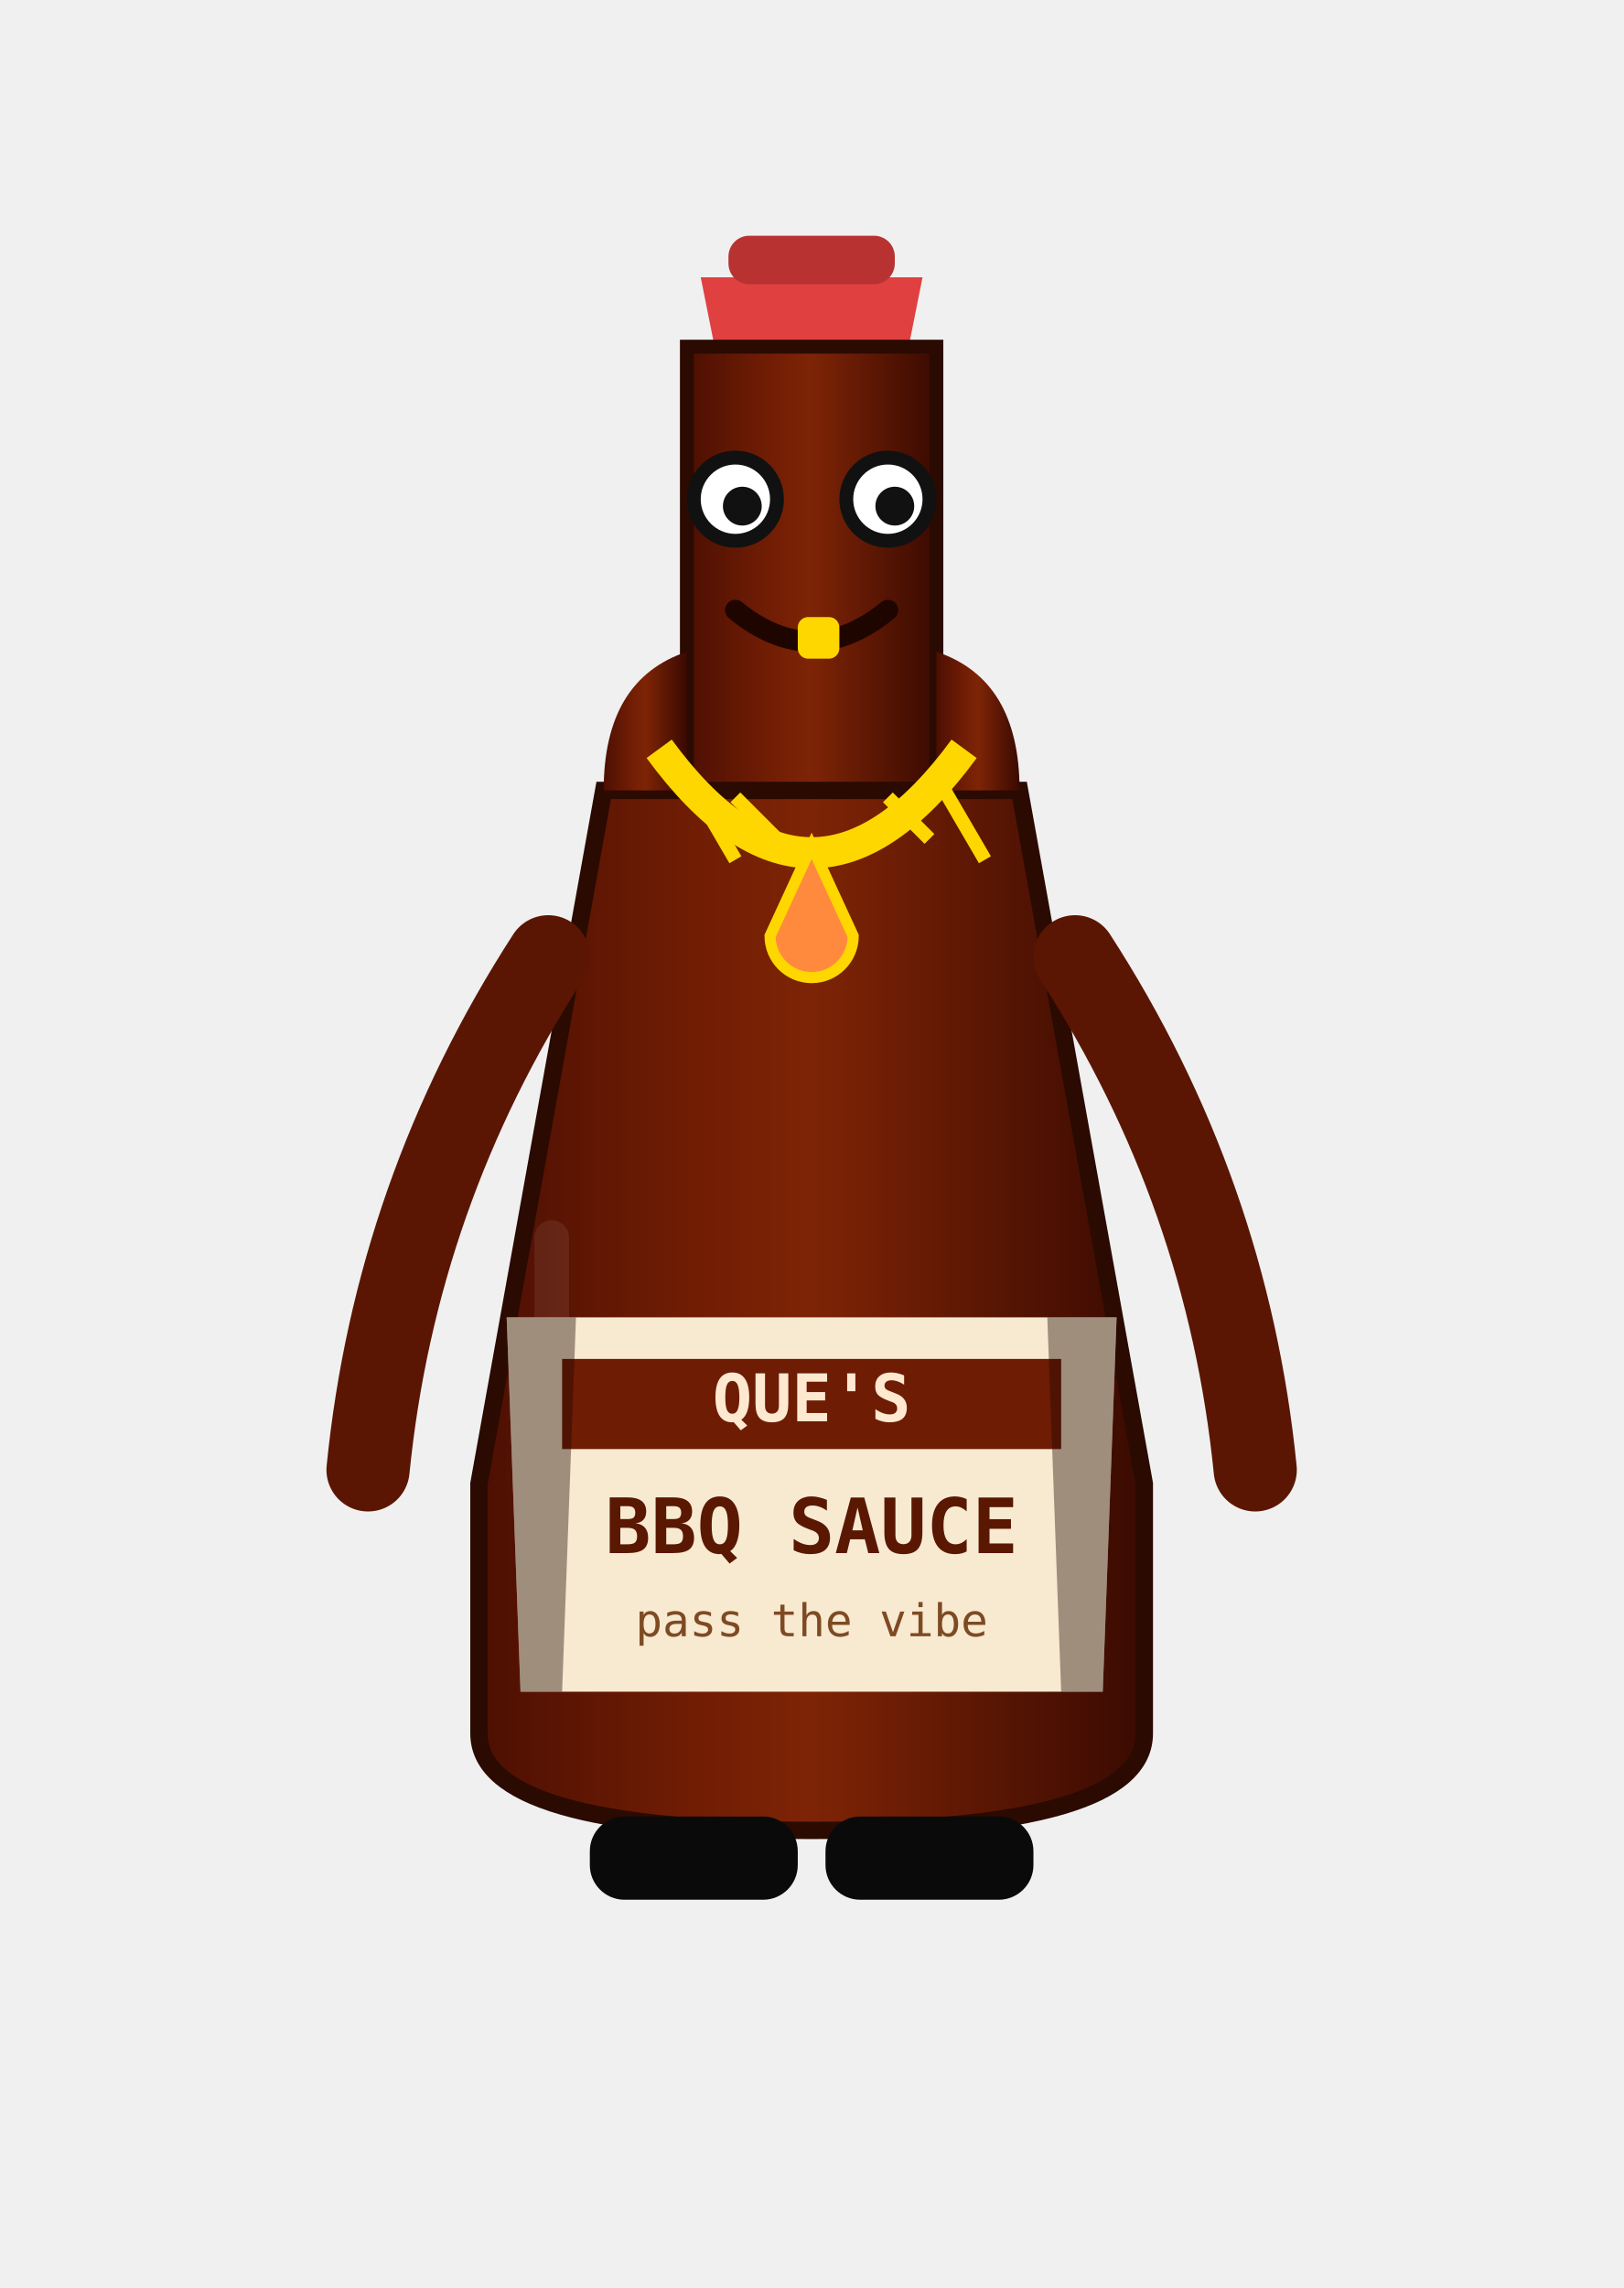
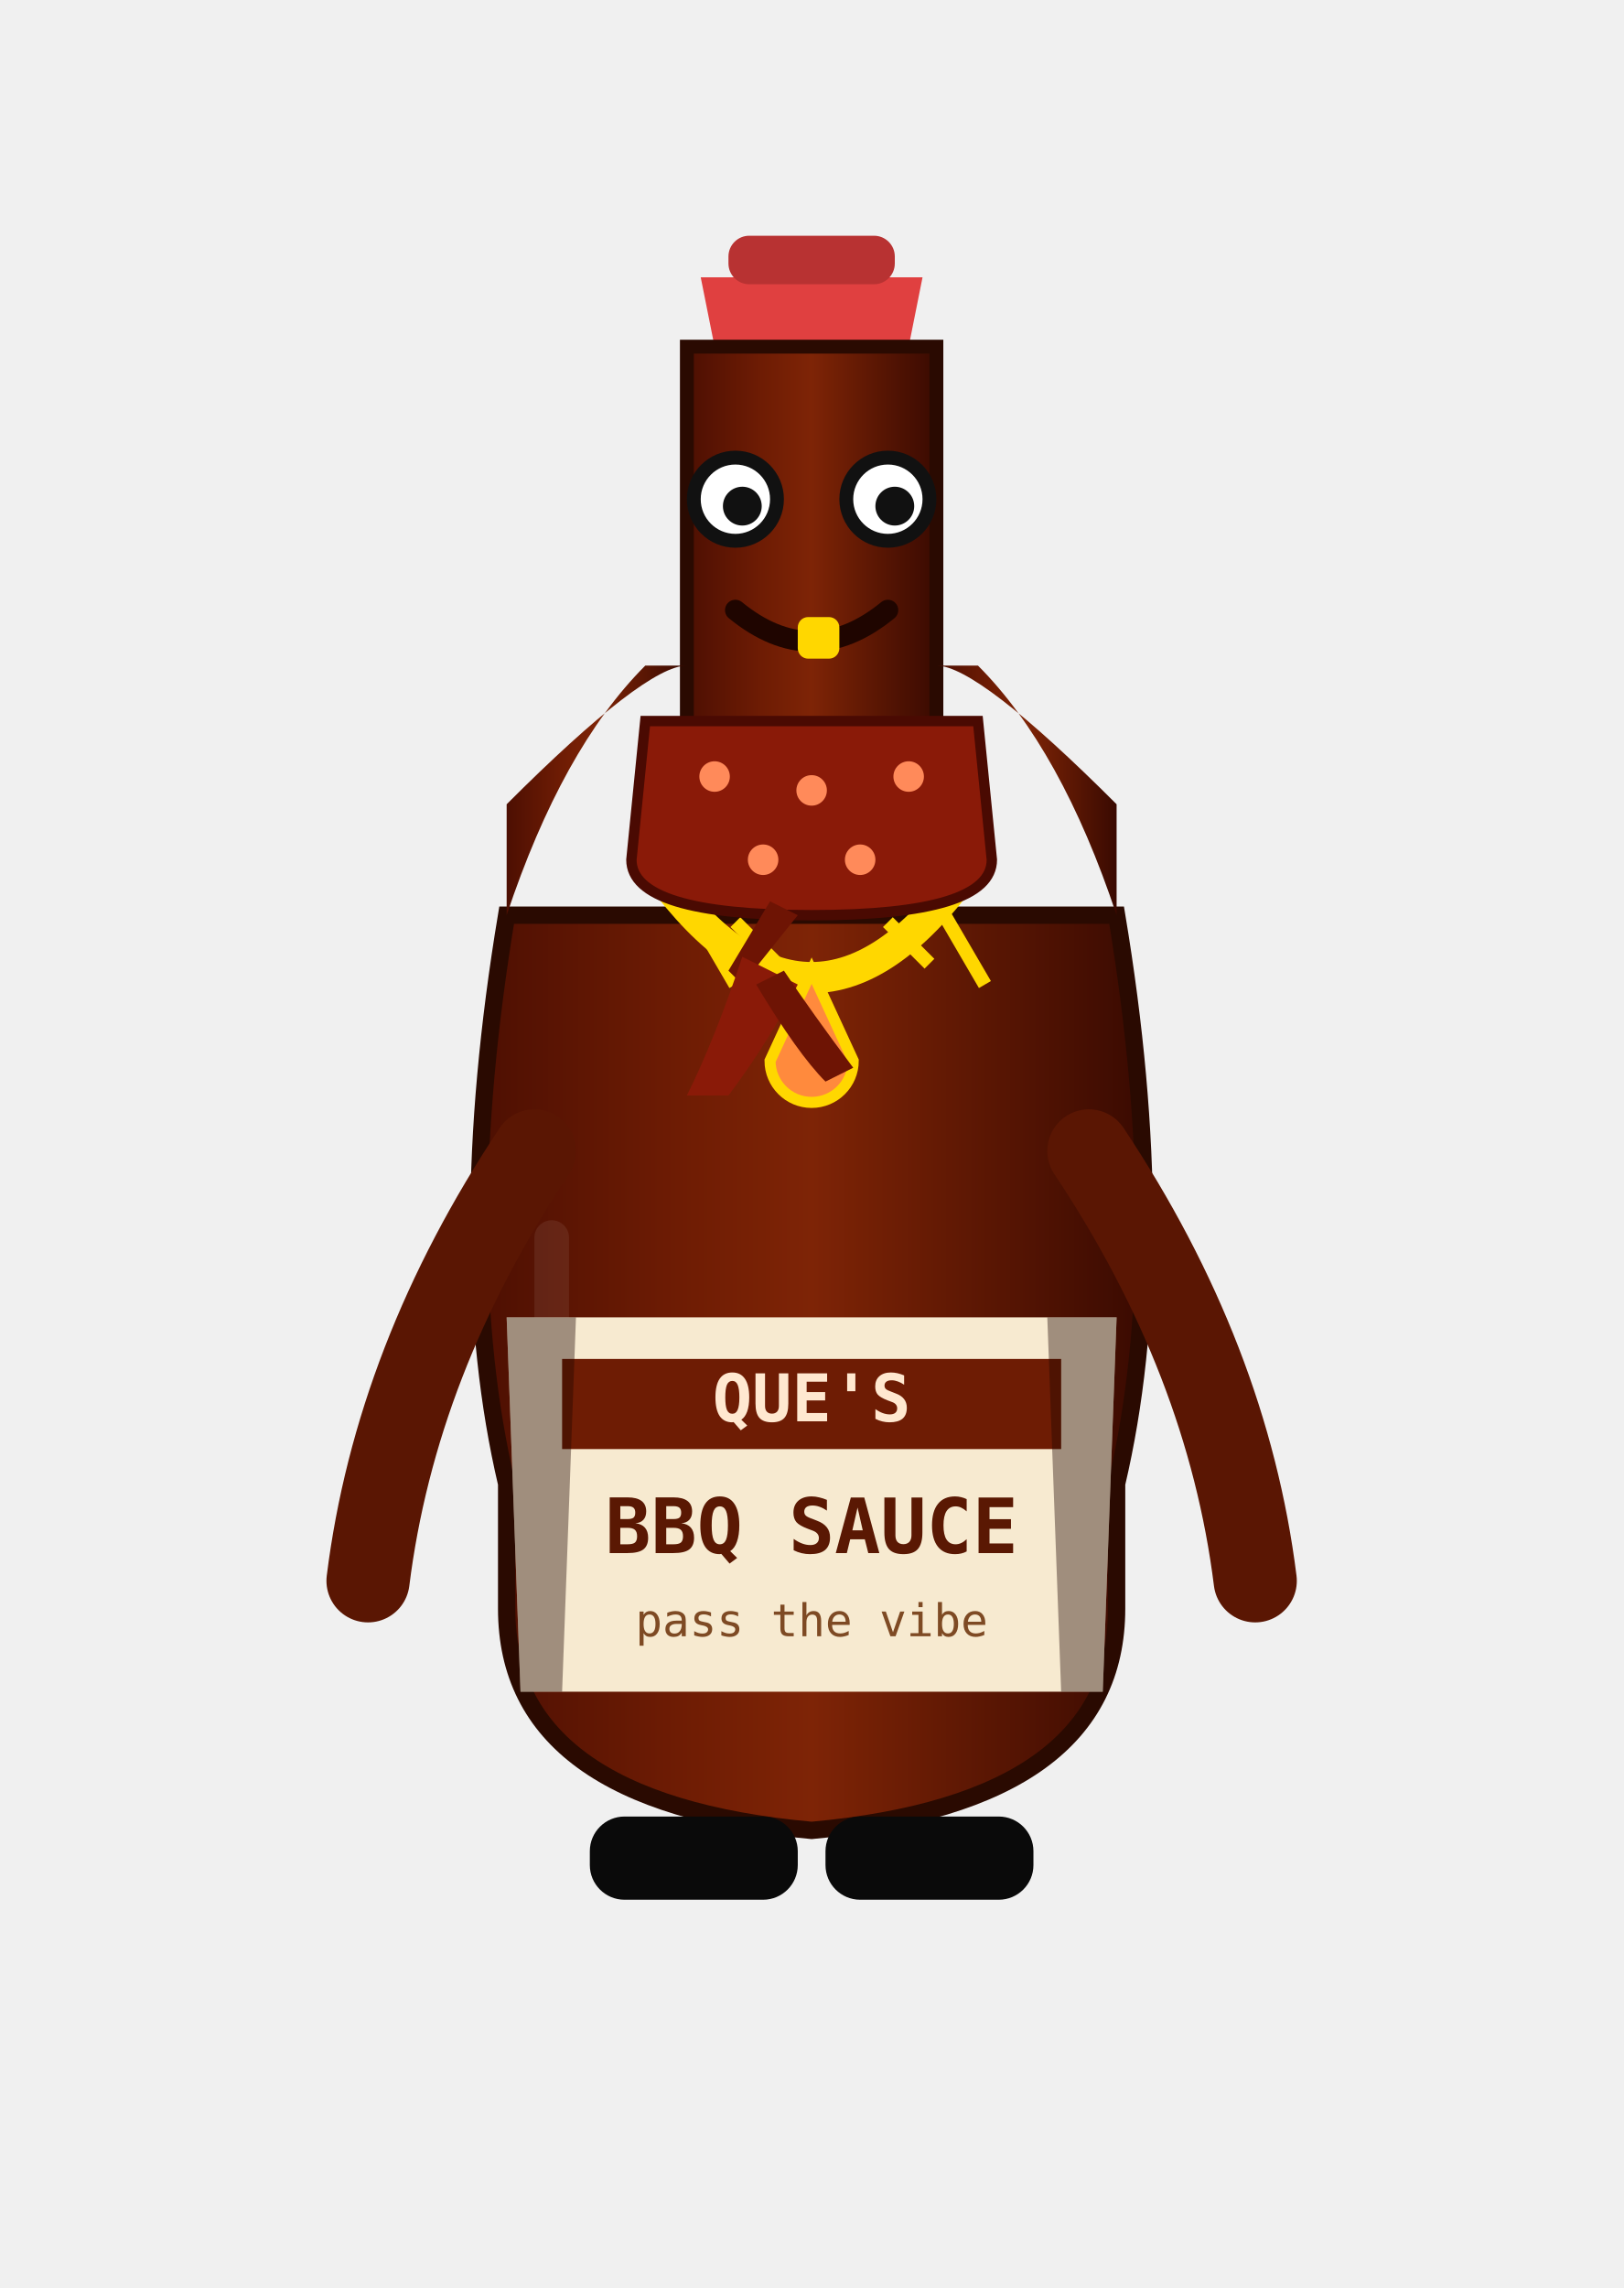
<svg xmlns="http://www.w3.org/2000/svg" id="queSvg" viewBox="0 0 220 330" width="220" height="310">
  <defs>
    <linearGradient id="queBody" x1="0" y1="0" x2="1" y2="0">
      <stop offset="0" stop-color="#4d0f02" />
      <stop offset="0.3" stop-color="#6e1c04" />
      <stop offset="0.5" stop-color="#7e2406" />
      <stop offset="1" stop-color="#3a0a01" />
    </linearGradient>
  </defs>
  <path d="M94 40 L126 40 L124 50 L96 50 Z" fill="#e04040" />
  <rect x="98" y="34" width="24" height="7" rx="3" fill="#b83232" />
  <rect x="92" y="50" width="36" height="64" fill="url(#queBody)" stroke="#2a0a01" stroke-width="2" />
-   <path d="M80 114 L140 114 L158 214 L158 250 Q158 264 110 264 Q62 264 62 250 L62 214 Z" fill="url(#queBody)" stroke="#2a0a01" stroke-width="2.5" />
-   <path d="M80 114 Q80 98 92 94 L92 114 Z" fill="url(#queBody)" />
-   <path d="M140 114 Q140 98 128 94 L128 114 Z" fill="url(#queBody)" />
+   <path d="M66 132 Q58 180 66 214 L66 232 Q66 260 110 264 Q154 260 154 232 L154 214 Q162 180 154 132 Z" fill="url(#queBody)" stroke="#2a0a01" stroke-width="2.5" />
+   <path d="M86 96 Q74 108 66 132 L66 116 Q86 96 92 96 Z" fill="url(#queBody)" />
+   <path d="M134 96 Q146 108 154 132 L154 116 Q134 96 128 96 Z" fill="url(#queBody)" />
  <rect x="70" y="176" width="5" height="60" rx="2.5" fill="#ffffff12" />
  <g id="queEyes">
    <circle cx="99" cy="72" r="6" fill="#fff" stroke="#111" stroke-width="2" />
    <circle cx="121" cy="72" r="6" fill="#fff" stroke="#111" stroke-width="2" />
    <circle cx="100" cy="73" r="2.8" fill="#111" />
    <circle cx="122" cy="73" r="2.8" fill="#111" />
  </g>
  <g id="queMouth">
    <path d="M99 88 Q110 97 121 88" stroke="#1f0500" stroke-width="3" fill="none" stroke-linecap="round" />
    <rect x="108" y="89" width="6" height="6" rx="1.5" fill="#ffd700" />
  </g>
  <g id="queChain">
-     <path d="M88 108 Q110 138 132 108" stroke="#ffd700" stroke-width="4.5" fill="none" />
-     <path d="M92 112 L99 124 M99 115 L105 121 M121 115 L127 121 M128 112 L135 124" stroke="#ffd700" stroke-width="2" />
-     <path d="M110 122 l-6 13 a6 6 0 0 0 12 0 Z" fill="#ff8a3d" stroke="#ffd700" stroke-width="1.6" />
+     <path d="M88 126 Q110 156 132 126" stroke="#ffd700" stroke-width="4.5" fill="none" />
+     <path d="M92 130 L99 142 M99 133 L105 139 M121 133 L127 139 M128 130 L135 142" stroke="#ffd700" stroke-width="2" />
+     <path d="M110 140 l-6 13 a6 6 0 0 0 12 0 Z" fill="#ff8a3d" stroke="#ffd700" stroke-width="1.6" />
+   </g>
+   <g id="queBandana">
+     <path d="M86 104 L134 104 L136 124 Q136 132 110 132 Q84 132 84 124 Z" fill="#8a1a08" stroke="#4a0a02" stroke-width="1.5" />
+     <circle cx="96" cy="112" r="2.2" fill="#ff8a5a" />
+     <circle cx="110" cy="114" r="2.2" fill="#ff8a5a" />
+     <circle cx="124" cy="112" r="2.2" fill="#ff8a5a" />
+     <circle cx="103" cy="124" r="2.2" fill="#ff8a5a" />
+     <circle cx="117" cy="124" r="2.2" fill="#ff8a5a" />
+     <path d="M104 130 L98 140 L100 142 L108 132 Z" fill="#6e1404" />
+     <path d="M100 138 Q96 150 92 158 L98 158 Q104 150 108 142 Z" fill="#8a1a08" />
+     <path d="M102 142 Q108 152 112 156 L116 154 Q110 146 106 140 Z" fill="#6e1404" />
  </g>
  <g id="queArmL">
-     <path d="M72 138 Q50 172 46 212" stroke="#5a1603" stroke-width="12" stroke-linecap="round" fill="none" />
+     <path d="M70 166 Q50 196 46 228" stroke="#5a1603" stroke-width="12" stroke-linecap="round" fill="none" />
  </g>
  <g id="queArmR">
-     <path d="M148 138 Q170 172 174 212" stroke="#5a1603" stroke-width="12" stroke-linecap="round" fill="none" />
+     <path d="M150 166 Q170 196 174 228" stroke="#5a1603" stroke-width="12" stroke-linecap="round" fill="none" />
  </g>
  <g id="queLabelWrap">
    <path d="M66 190 L154 190 L152 244 L68 244 Z" fill="#f7ead0" />
    <rect x="74" y="196" width="72" height="13" fill="#6e1c04" />
    <text x="110" y="205" text-anchor="middle" font-family="monospace" font-size="9.5" font-weight="bold" fill="#ffe8d0">QUE'S</text>
    <text x="110" y="224" text-anchor="middle" font-family="monospace" font-size="11" font-weight="bold" fill="#5a1803">BBQ SAUCE</text>
    <text x="110" y="236" text-anchor="middle" font-family="monospace" font-size="6.5" fill="#7e4a24">pass the vibe</text>
    <path d="M66 190 L76 190 L74 244 L68 244 Z" fill="#1f0500" opacity=".4" />
    <path d="M144 190 L154 190 L152 244 L146 244 Z" fill="#1f0500" opacity=".4" />
  </g>
  <rect x="78" y="262" width="30" height="12" rx="5" fill="#0a0a0a" />
  <rect x="112" y="262" width="30" height="12" rx="5" fill="#0a0a0a" />
</svg>
